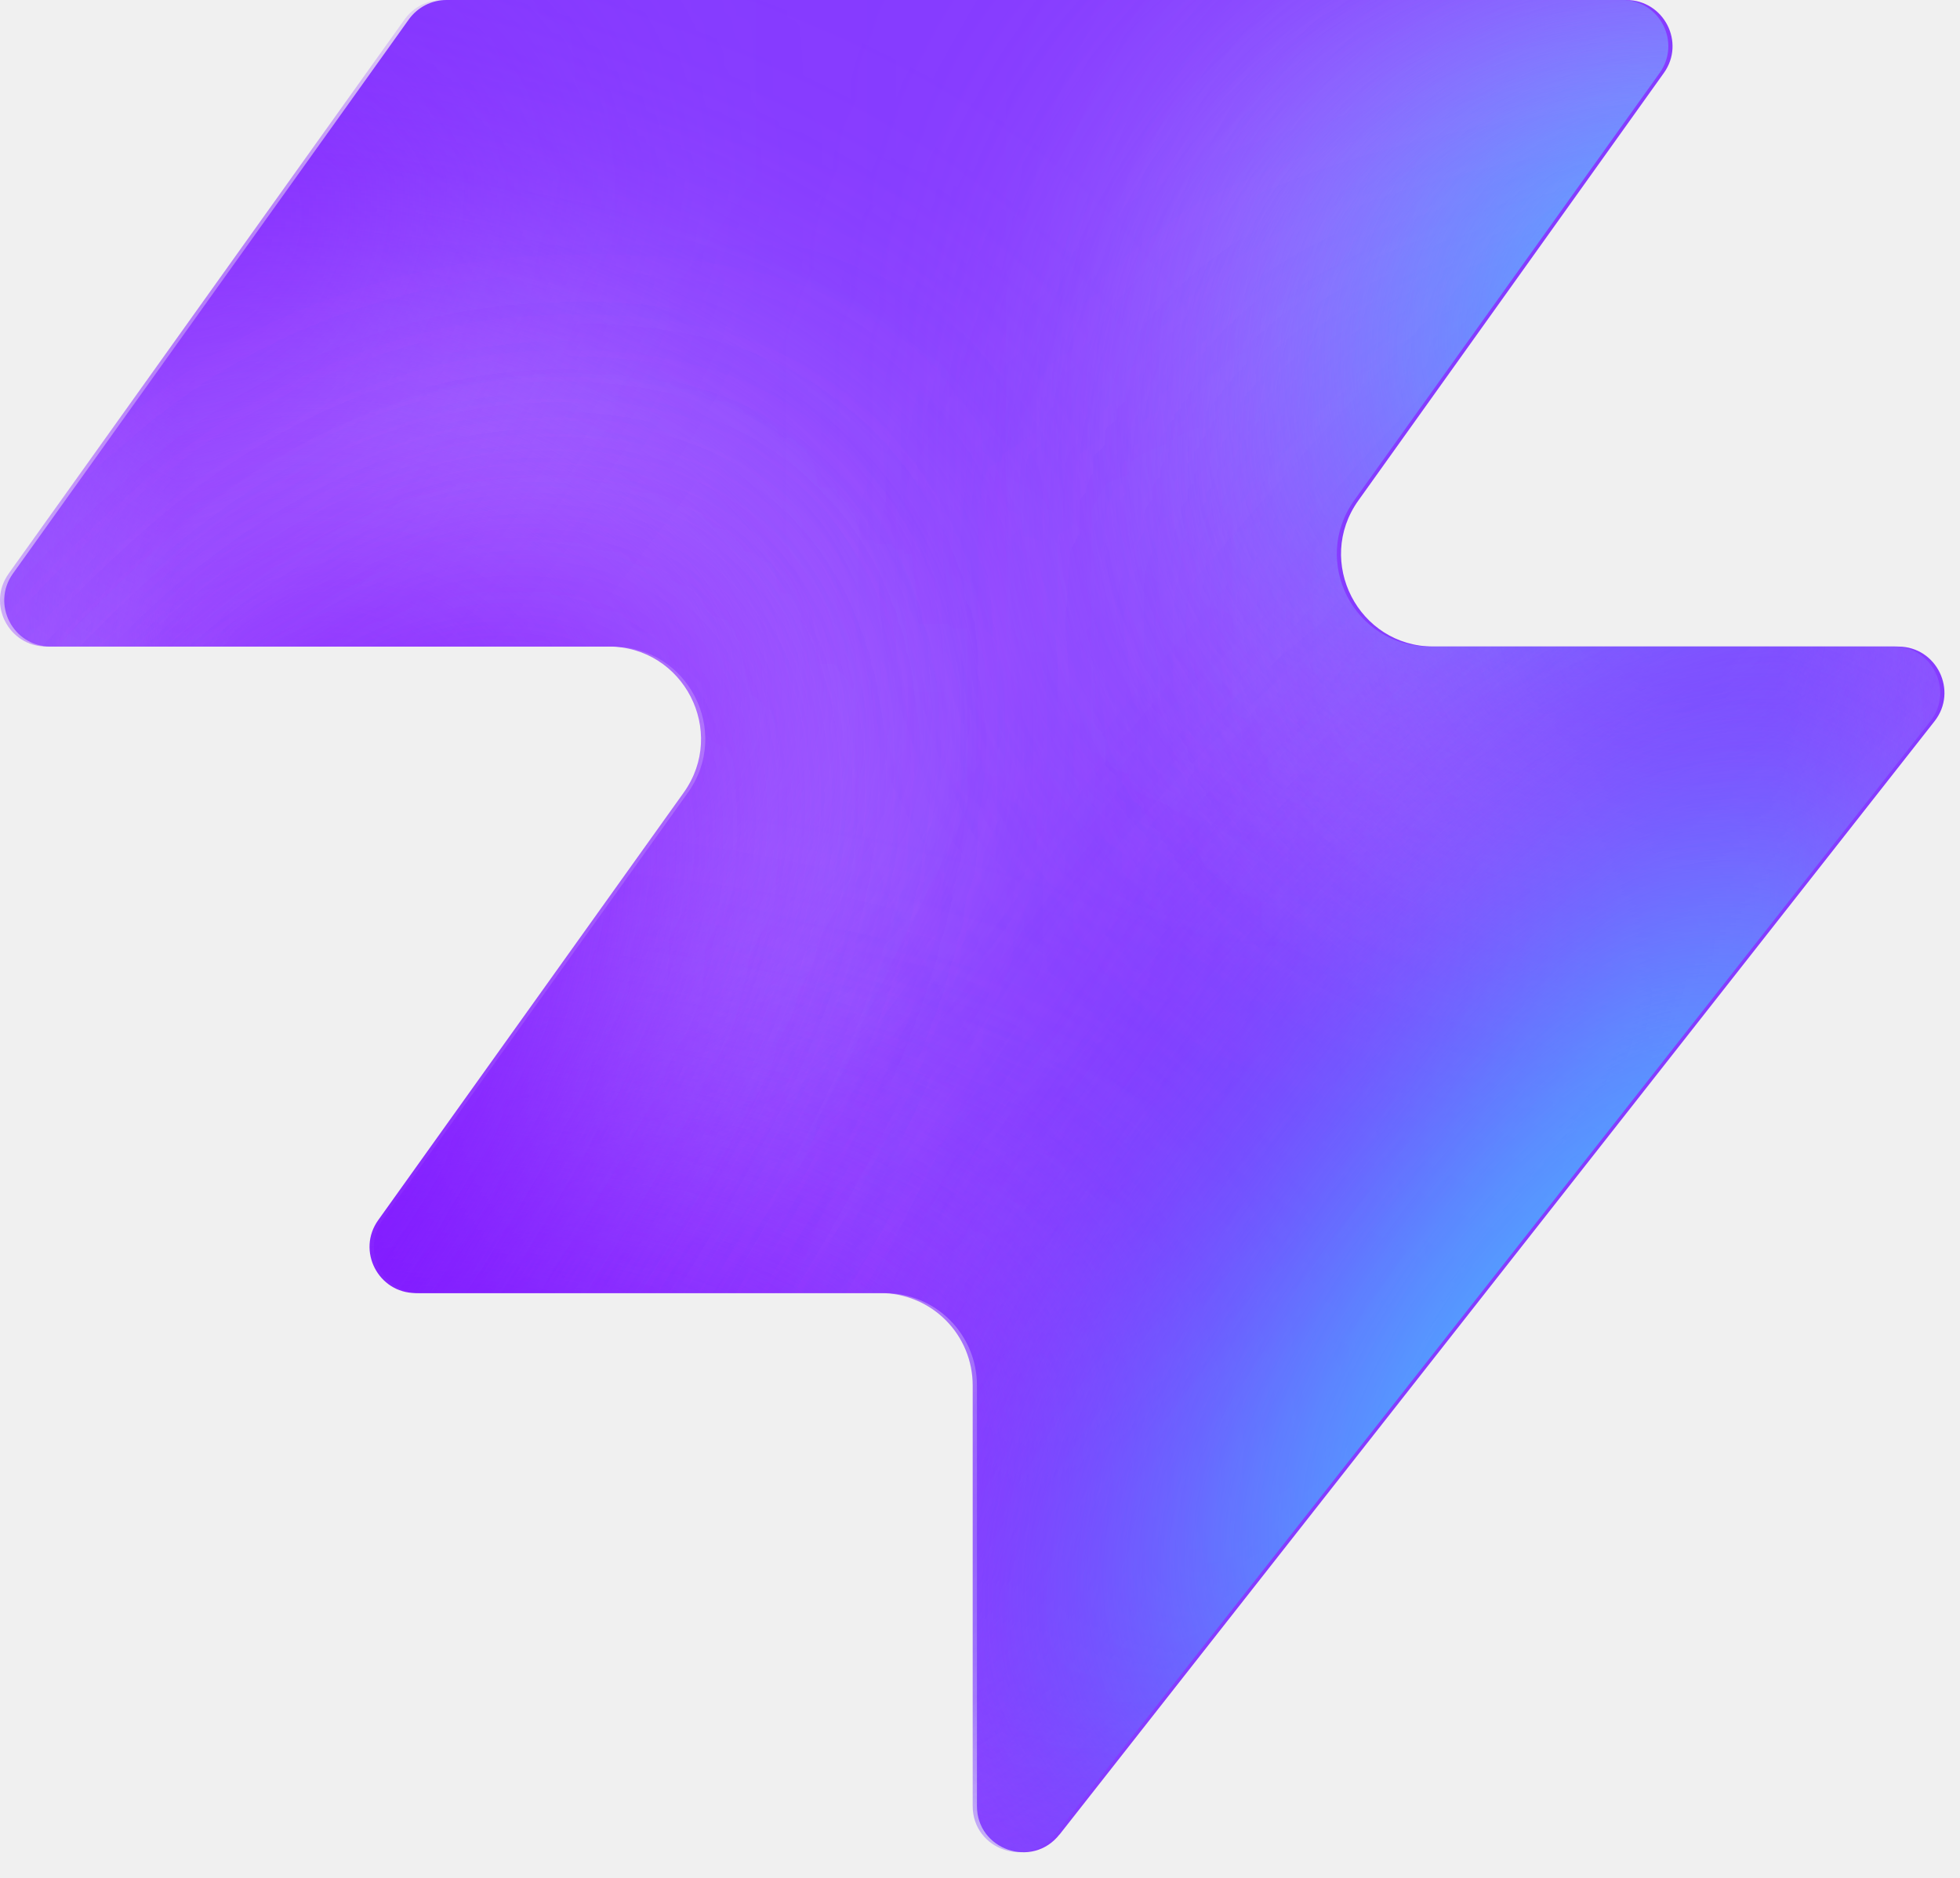
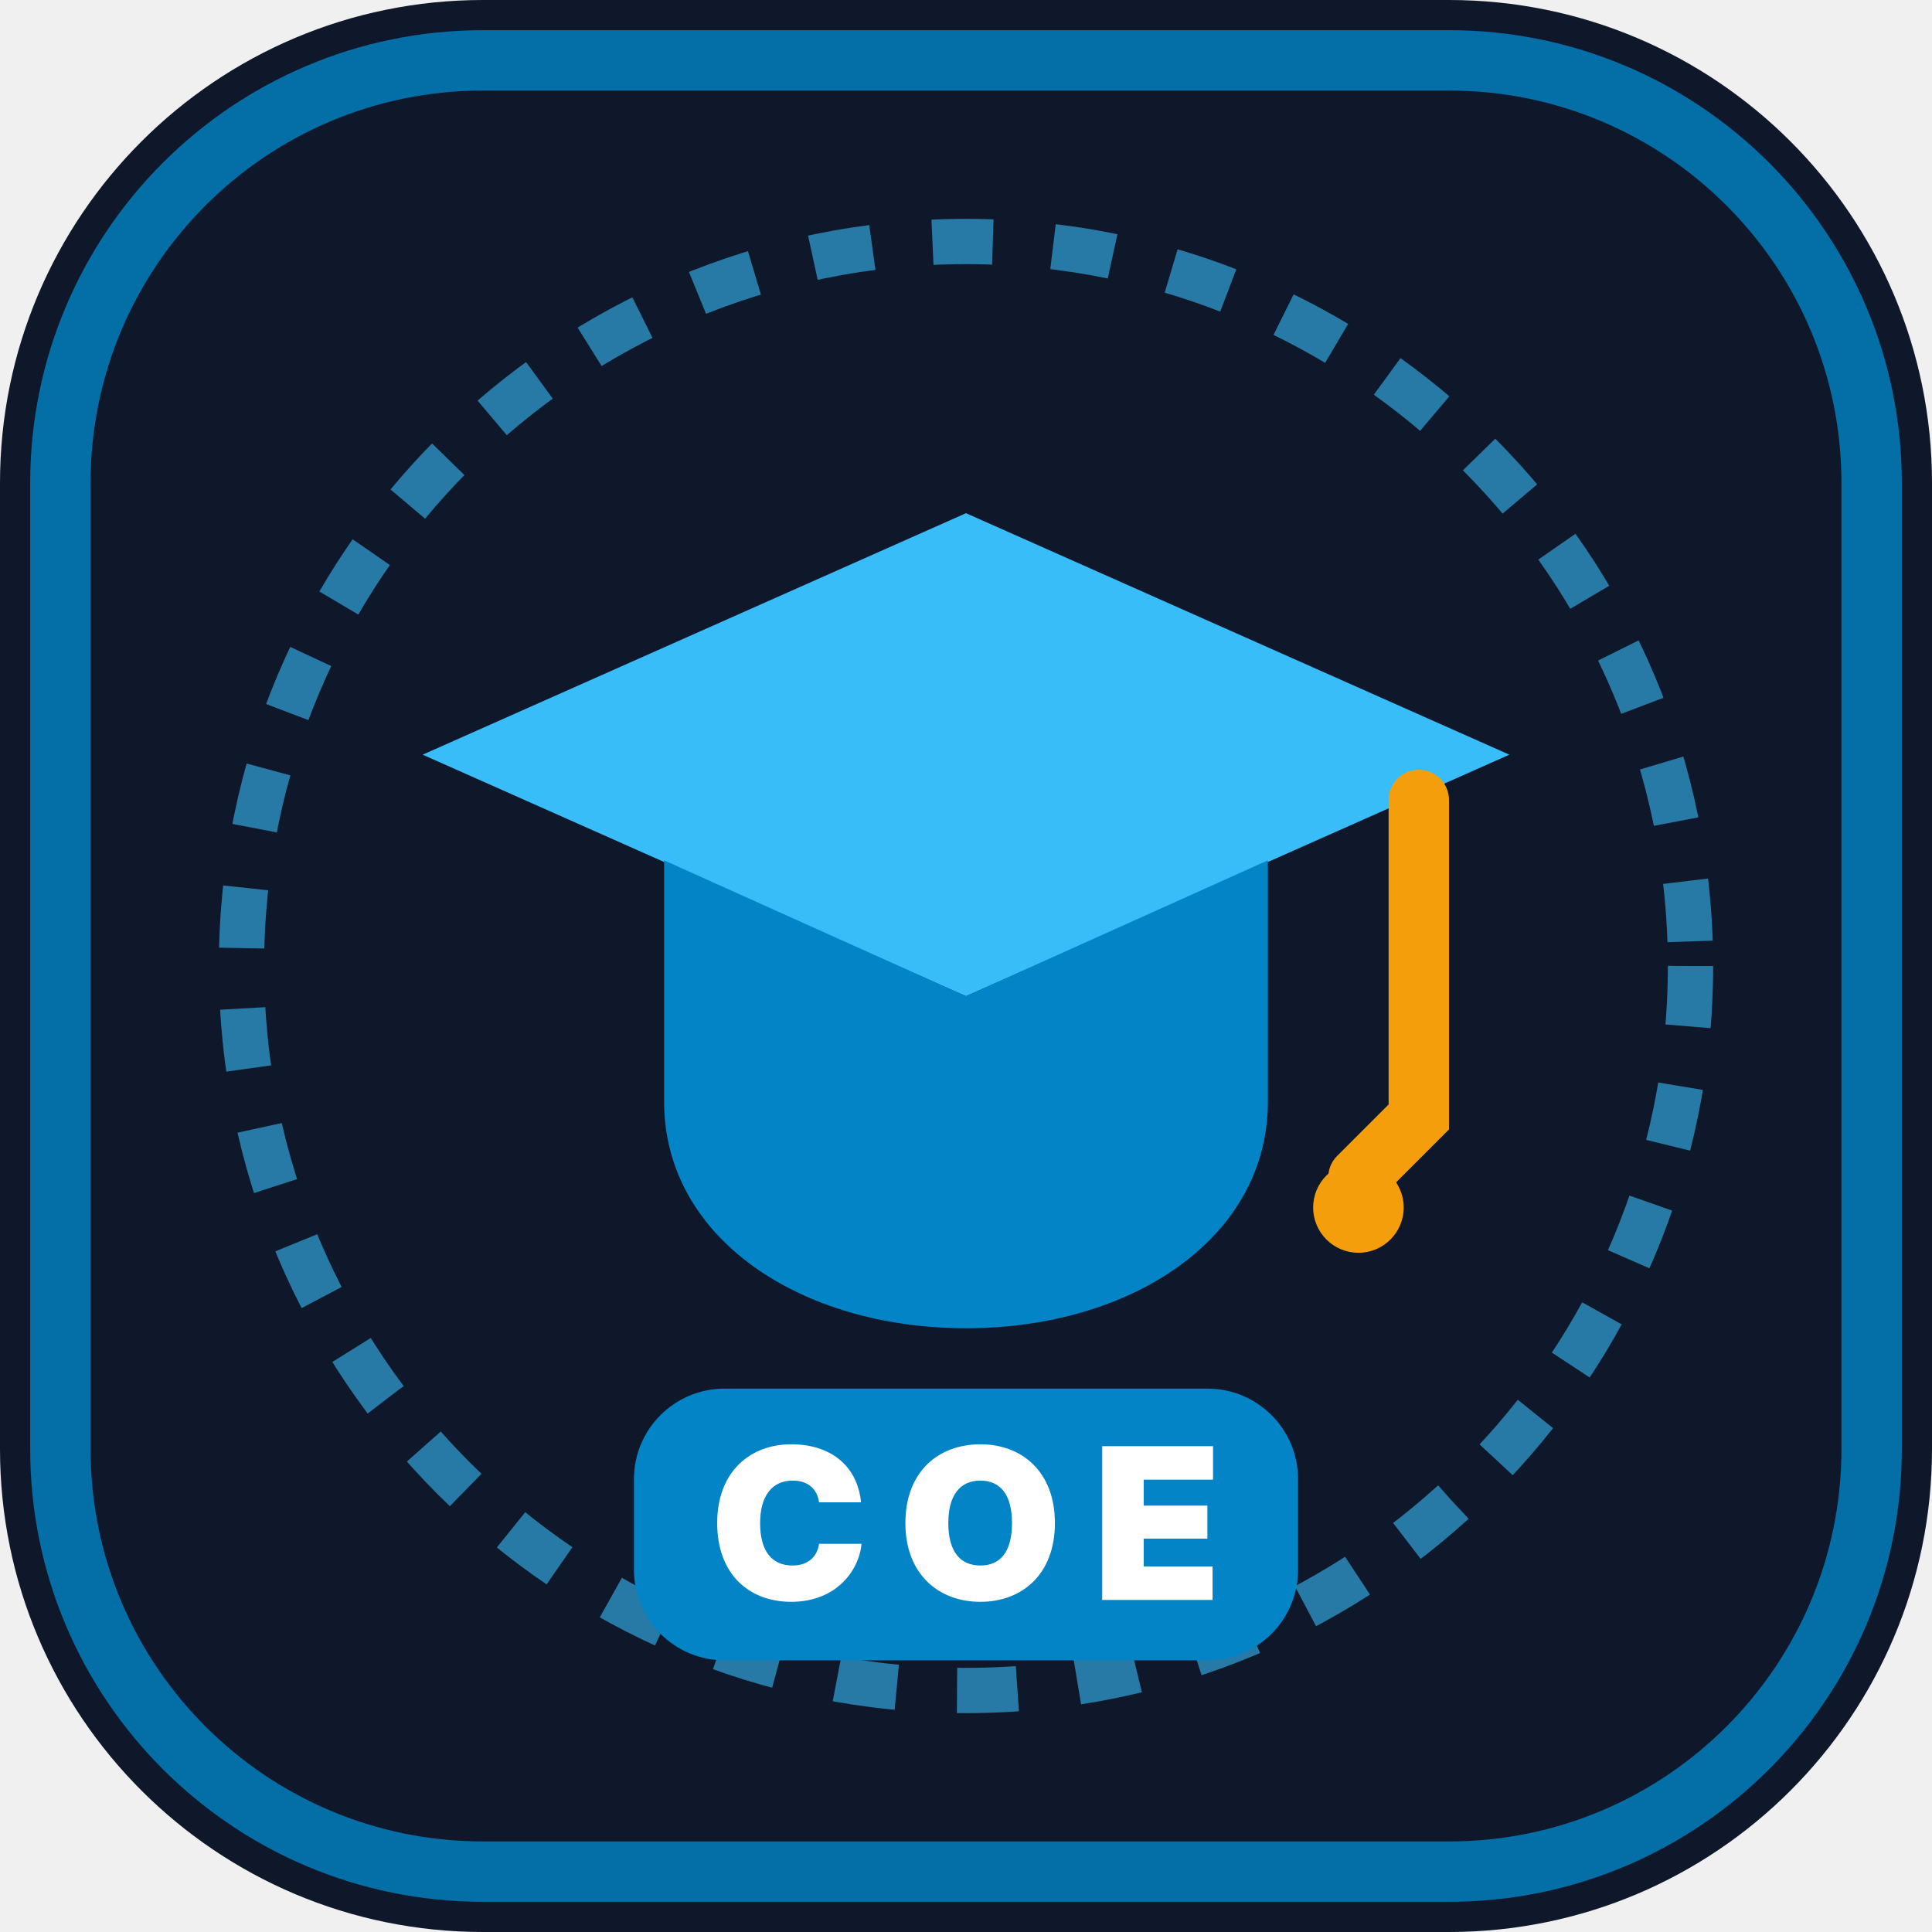
- <svg xmlns="http://www.w3.org/2000/svg" width="48" height="46" fill="none" viewBox="0 0 48 46">
-   <path fill="#863bff" d="M25.946 44.938c-.664.845-2.021.375-2.021-.698V33.937a2.26 2.26 0 0 0-2.262-2.262H10.287c-.92 0-1.456-1.04-.92-1.788l7.48-10.471c1.07-1.497 0-3.578-1.842-3.578H1.237c-.92 0-1.456-1.04-.92-1.788L10.013.474c.214-.297.556-.474.92-.474h28.894c.92 0 1.456 1.04.92 1.788l-7.48 10.471c-1.07 1.498 0 3.579 1.842 3.579h11.377c.943 0 1.473 1.088.89 1.83L25.947 44.94z" style="fill:#863bff;fill:color(display-p3 .525 .23 1);fill-opacity:1" />
-   <mask id="a" width="48" height="46" x="0" y="0" maskUnits="userSpaceOnUse" style="mask-type:alpha">
-     <path fill="#000" d="M25.842 44.938c-.664.844-2.021.375-2.021-.698V33.937a2.26 2.26 0 0 0-2.262-2.262H10.183c-.92 0-1.456-1.04-.92-1.788l7.48-10.471c1.07-1.498 0-3.579-1.842-3.579H1.133c-.92 0-1.456-1.04-.92-1.787L9.91.473c.214-.297.556-.474.92-.474h28.894c.92 0 1.456 1.04.92 1.788l-7.48 10.471c-1.07 1.498 0 3.578 1.842 3.578h11.377c.943 0 1.473 1.088.89 1.832L25.843 44.94z" style="fill:#000;fill-opacity:1" />
-   </mask>
-   <g mask="url(#a)">
-     <g filter="url(#b)">
-       <ellipse cx="5.508" cy="14.704" fill="#ede6ff" rx="5.508" ry="14.704" style="fill:#ede6ff;fill:color(display-p3 .927 .903 1);fill-opacity:1" transform="matrix(.00324 1 1 -.00324 -4.47 31.516)" />
-     </g>
-     <g filter="url(#c)">
-       <ellipse cx="10.399" cy="29.851" fill="#ede6ff" rx="10.399" ry="29.851" style="fill:#ede6ff;fill:color(display-p3 .927 .903 1);fill-opacity:1" transform="matrix(.00324 1 1 -.00324 -39.328 7.883)" />
-     </g>
-     <g filter="url(#d)">
-       <ellipse cx="5.508" cy="30.487" fill="#7e14ff" rx="5.508" ry="30.487" style="fill:#7e14ff;fill:color(display-p3 .492 .077 1);fill-opacity:1" transform="rotate(89.814 -25.913 -14.639)scale(1 -1)" />
-     </g>
-     <g filter="url(#e)">
-       <ellipse cx="5.508" cy="30.599" fill="#7e14ff" rx="5.508" ry="30.599" style="fill:#7e14ff;fill:color(display-p3 .492 .077 1);fill-opacity:1" transform="rotate(89.814 -32.644 -3.334)scale(1 -1)" />
-     </g>
-     <g filter="url(#f)">
-       <ellipse cx="5.508" cy="30.599" fill="#7e14ff" rx="5.508" ry="30.599" style="fill:#7e14ff;fill:color(display-p3 .492 .077 1);fill-opacity:1" transform="matrix(.00324 1 1 -.00324 -34.34 30.47)" />
-     </g>
-     <g filter="url(#g)">
-       <ellipse cx="14.072" cy="22.078" fill="#ede6ff" rx="14.072" ry="22.078" style="fill:#ede6ff;fill:color(display-p3 .927 .903 1);fill-opacity:1" transform="rotate(93.35 24.506 48.493)scale(-1 1)" />
-     </g>
-     <g filter="url(#h)">
-       <ellipse cx="3.47" cy="21.501" fill="#7e14ff" rx="3.47" ry="21.501" style="fill:#7e14ff;fill:color(display-p3 .492 .077 1);fill-opacity:1" transform="rotate(89.009 28.708 47.59)scale(-1 1)" />
-     </g>
-     <g filter="url(#i)">
-       <ellipse cx="3.47" cy="21.501" fill="#7e14ff" rx="3.47" ry="21.501" style="fill:#7e14ff;fill:color(display-p3 .492 .077 1);fill-opacity:1" transform="rotate(89.009 28.708 47.59)scale(-1 1)" />
-     </g>
-     <g filter="url(#j)">
-       <ellipse cx=".387" cy="8.972" fill="#7e14ff" rx="4.407" ry="29.108" style="fill:#7e14ff;fill:color(display-p3 .492 .077 1);fill-opacity:1" transform="rotate(39.51 .387 8.972)" />
-     </g>
-     <g filter="url(#k)">
-       <ellipse cx="47.523" cy="-6.092" fill="#7e14ff" rx="4.407" ry="29.108" style="fill:#7e14ff;fill:color(display-p3 .492 .077 1);fill-opacity:1" transform="rotate(37.892 47.523 -6.092)" />
-     </g>
-     <g filter="url(#l)">
-       <ellipse cx="41.412" cy="6.333" fill="#47bfff" rx="5.971" ry="9.665" style="fill:#47bfff;fill:color(display-p3 .28 .748 1);fill-opacity:1" transform="rotate(37.892 41.412 6.333)" />
-     </g>
-     <g filter="url(#m)">
-       <ellipse cx="-1.879" cy="38.332" fill="#7e14ff" rx="4.407" ry="29.108" style="fill:#7e14ff;fill:color(display-p3 .492 .077 1);fill-opacity:1" transform="rotate(37.892 -1.88 38.332)" />
-     </g>
-     <g filter="url(#n)">
-       <ellipse cx="-1.879" cy="38.332" fill="#7e14ff" rx="4.407" ry="29.108" style="fill:#7e14ff;fill:color(display-p3 .492 .077 1);fill-opacity:1" transform="rotate(37.892 -1.88 38.332)" />
-     </g>
-     <g filter="url(#o)">
-       <ellipse cx="35.651" cy="29.907" fill="#7e14ff" rx="4.407" ry="29.108" style="fill:#7e14ff;fill:color(display-p3 .492 .077 1);fill-opacity:1" transform="rotate(37.892 35.651 29.907)" />
-     </g>
-     <g filter="url(#p)">
-       <ellipse cx="38.418" cy="32.4" fill="#47bfff" rx="5.971" ry="15.297" style="fill:#47bfff;fill:color(display-p3 .28 .748 1);fill-opacity:1" transform="rotate(37.892 38.418 32.4)" />
-     </g>
-   </g>
-   <defs>
-     <filter id="b" width="60.045" height="41.654" x="-19.77" y="16.149" color-interpolation-filters="sRGB" filterUnits="userSpaceOnUse">
-       <feFlood flood-opacity="0" result="BackgroundImageFix" />
-       <feBlend in="SourceGraphic" in2="BackgroundImageFix" result="shape" />
-       <feGaussianBlur result="effect1_foregroundBlur_2002_17158" stdDeviation="7.659" />
-     </filter>
-     <filter id="c" width="90.34" height="51.437" x="-54.613" y="-7.533" color-interpolation-filters="sRGB" filterUnits="userSpaceOnUse">
-       <feFlood flood-opacity="0" result="BackgroundImageFix" />
-       <feBlend in="SourceGraphic" in2="BackgroundImageFix" result="shape" />
-       <feGaussianBlur result="effect1_foregroundBlur_2002_17158" stdDeviation="7.659" />
-     </filter>
-     <filter id="d" width="79.355" height="29.4" x="-49.64" y="2.03" color-interpolation-filters="sRGB" filterUnits="userSpaceOnUse">
-       <feFlood flood-opacity="0" result="BackgroundImageFix" />
-       <feBlend in="SourceGraphic" in2="BackgroundImageFix" result="shape" />
-       <feGaussianBlur result="effect1_foregroundBlur_2002_17158" stdDeviation="4.596" />
-     </filter>
-     <filter id="e" width="79.579" height="29.4" x="-45.045" y="20.029" color-interpolation-filters="sRGB" filterUnits="userSpaceOnUse">
-       <feFlood flood-opacity="0" result="BackgroundImageFix" />
-       <feBlend in="SourceGraphic" in2="BackgroundImageFix" result="shape" />
-       <feGaussianBlur result="effect1_foregroundBlur_2002_17158" stdDeviation="4.596" />
-     </filter>
-     <filter id="f" width="79.579" height="29.4" x="-43.513" y="21.178" color-interpolation-filters="sRGB" filterUnits="userSpaceOnUse">
-       <feFlood flood-opacity="0" result="BackgroundImageFix" />
-       <feBlend in="SourceGraphic" in2="BackgroundImageFix" result="shape" />
-       <feGaussianBlur result="effect1_foregroundBlur_2002_17158" stdDeviation="4.596" />
-     </filter>
-     <filter id="g" width="74.749" height="58.852" x="15.756" y="-17.901" color-interpolation-filters="sRGB" filterUnits="userSpaceOnUse">
-       <feFlood flood-opacity="0" result="BackgroundImageFix" />
-       <feBlend in="SourceGraphic" in2="BackgroundImageFix" result="shape" />
-       <feGaussianBlur result="effect1_foregroundBlur_2002_17158" stdDeviation="7.659" />
-     </filter>
-     <filter id="h" width="61.377" height="25.362" x="23.548" y="2.284" color-interpolation-filters="sRGB" filterUnits="userSpaceOnUse">
-       <feFlood flood-opacity="0" result="BackgroundImageFix" />
-       <feBlend in="SourceGraphic" in2="BackgroundImageFix" result="shape" />
-       <feGaussianBlur result="effect1_foregroundBlur_2002_17158" stdDeviation="4.596" />
-     </filter>
-     <filter id="i" width="61.377" height="25.362" x="23.548" y="2.284" color-interpolation-filters="sRGB" filterUnits="userSpaceOnUse">
-       <feFlood flood-opacity="0" result="BackgroundImageFix" />
-       <feBlend in="SourceGraphic" in2="BackgroundImageFix" result="shape" />
-       <feGaussianBlur result="effect1_foregroundBlur_2002_17158" stdDeviation="4.596" />
-     </filter>
-     <filter id="j" width="56.045" height="63.649" x="-27.636" y="-22.853" color-interpolation-filters="sRGB" filterUnits="userSpaceOnUse">
-       <feFlood flood-opacity="0" result="BackgroundImageFix" />
-       <feBlend in="SourceGraphic" in2="BackgroundImageFix" result="shape" />
-       <feGaussianBlur result="effect1_foregroundBlur_2002_17158" stdDeviation="4.596" />
-     </filter>
-     <filter id="k" width="54.814" height="64.646" x="20.116" y="-38.415" color-interpolation-filters="sRGB" filterUnits="userSpaceOnUse">
-       <feFlood flood-opacity="0" result="BackgroundImageFix" />
-       <feBlend in="SourceGraphic" in2="BackgroundImageFix" result="shape" />
-       <feGaussianBlur result="effect1_foregroundBlur_2002_17158" stdDeviation="4.596" />
-     </filter>
-     <filter id="l" width="33.541" height="35.313" x="24.641" y="-11.323" color-interpolation-filters="sRGB" filterUnits="userSpaceOnUse">
-       <feFlood flood-opacity="0" result="BackgroundImageFix" />
-       <feBlend in="SourceGraphic" in2="BackgroundImageFix" result="shape" />
-       <feGaussianBlur result="effect1_foregroundBlur_2002_17158" stdDeviation="4.596" />
-     </filter>
-     <filter id="m" width="54.814" height="64.646" x="-29.286" y="6.009" color-interpolation-filters="sRGB" filterUnits="userSpaceOnUse">
-       <feFlood flood-opacity="0" result="BackgroundImageFix" />
-       <feBlend in="SourceGraphic" in2="BackgroundImageFix" result="shape" />
-       <feGaussianBlur result="effect1_foregroundBlur_2002_17158" stdDeviation="4.596" />
-     </filter>
-     <filter id="n" width="54.814" height="64.646" x="-29.286" y="6.009" color-interpolation-filters="sRGB" filterUnits="userSpaceOnUse">
-       <feFlood flood-opacity="0" result="BackgroundImageFix" />
-       <feBlend in="SourceGraphic" in2="BackgroundImageFix" result="shape" />
-       <feGaussianBlur result="effect1_foregroundBlur_2002_17158" stdDeviation="4.596" />
-     </filter>
-     <filter id="o" width="54.814" height="64.646" x="8.244" y="-2.416" color-interpolation-filters="sRGB" filterUnits="userSpaceOnUse">
-       <feFlood flood-opacity="0" result="BackgroundImageFix" />
-       <feBlend in="SourceGraphic" in2="BackgroundImageFix" result="shape" />
-       <feGaussianBlur result="effect1_foregroundBlur_2002_17158" stdDeviation="4.596" />
-     </filter>
-     <filter id="p" width="39.409" height="43.623" x="18.713" y="10.588" color-interpolation-filters="sRGB" filterUnits="userSpaceOnUse">
-       <feFlood flood-opacity="0" result="BackgroundImageFix" />
-       <feBlend in="SourceGraphic" in2="BackgroundImageFix" result="shape" />
-       <feGaussianBlur result="effect1_foregroundBlur_2002_17158" stdDeviation="4.596" />
-     </filter>
-   </defs>
+ <svg xmlns="http://www.w3.org/2000/svg" viewBox="0 0 64 64" fill="none">
+   <rect width="64" height="64" rx="16" fill="#0f172a" />
+   <rect x="2" y="2" width="60" height="60" rx="14" stroke="#0284c7" stroke-width="2" stroke-opacity="0.8" />
+   <circle cx="32" cy="32" r="24" stroke="#38bdf8" stroke-width="1.5" stroke-dasharray="2 2" stroke-opacity="0.6" />
+   <path d="M32 17L50 25L32 33L14 25L32 17Z" fill="#38bdf8" />
+   <path d="M22 28.5V36.5C22 41 26.5 44 32 44C37.5 44 42 41 42 36.5V28.5L32 33L22 28.5Z" fill="#0284c7" />
+   <path d="M47 26.5V37L45 39" stroke="#f59e0b" stroke-width="2" stroke-linecap="round" />
+   <circle cx="45" cy="40" r="1.5" fill="#f59e0b" />
+   <rect x="21" y="46" width="22" height="9" rx="3" fill="#0284c7" />
+   <text x="32" y="53" font-family="system-ui, -apple-system, sans-serif" font-size="7" font-weight="900" fill="#ffffff" text-anchor="middle" letter-spacing="1">COE</text>
</svg>
